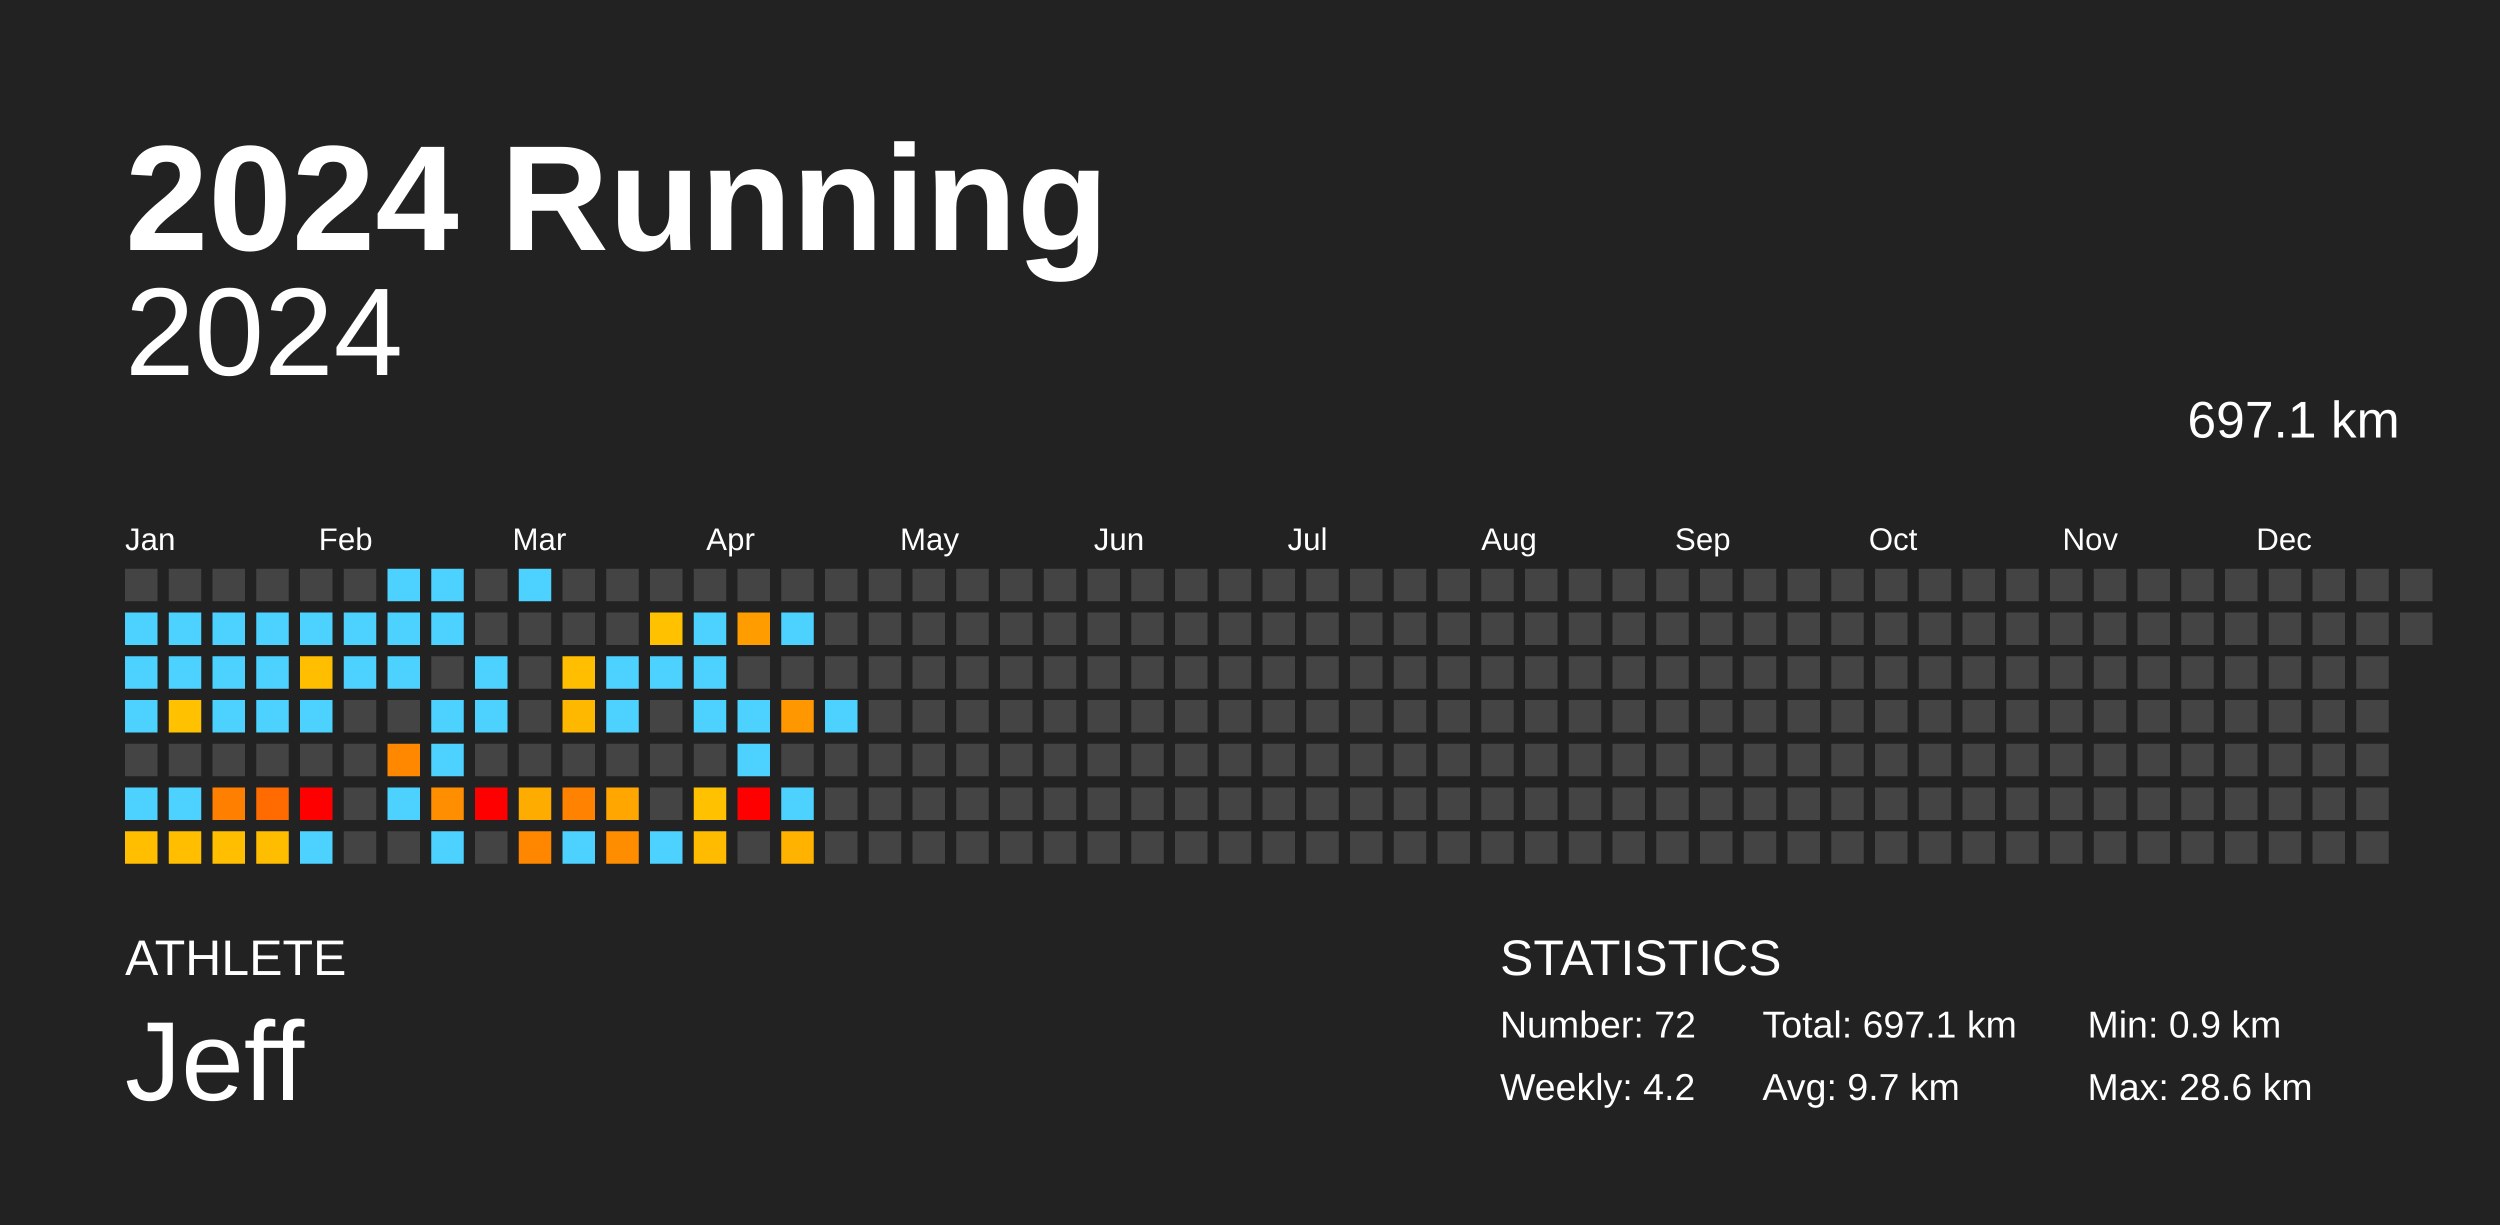
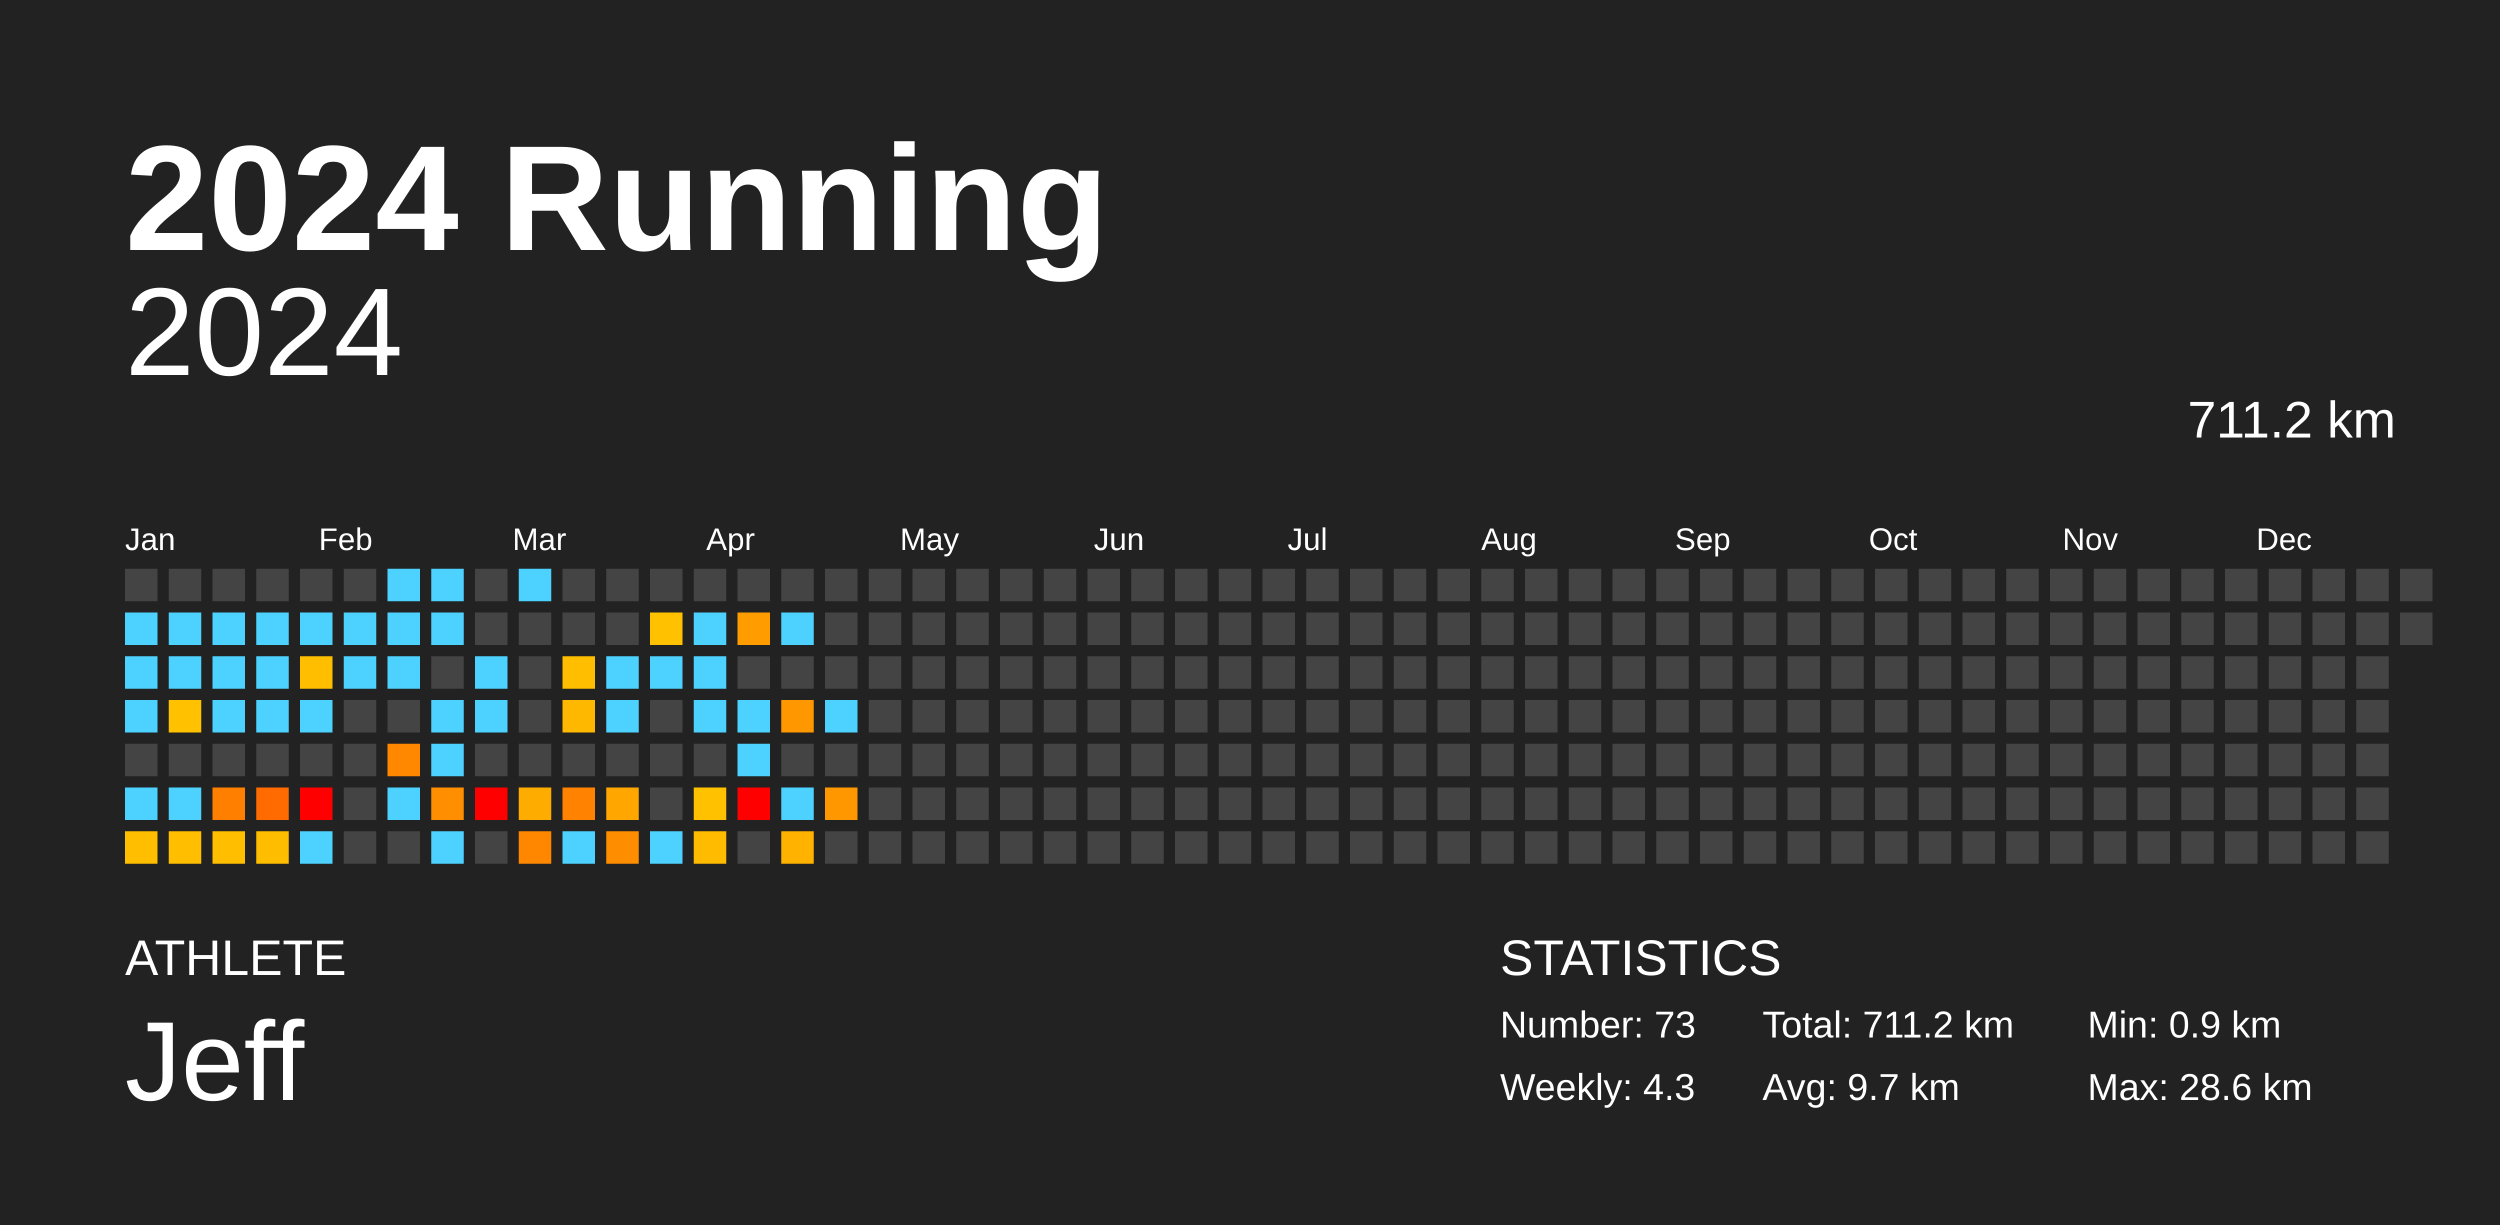
<svg xmlns="http://www.w3.org/2000/svg" baseProfile="full" height="98mm" version="1.1" viewBox="0,0,200,98" width="200mm">
  <defs />
  <rect fill="#222222" height="98" width="200" x="0" y="0" />
  <text fill="#FFFFFF" style="font-size:12px; font-family:Arial; font-weight:bold;" x="10" y="20">2024 Running</text>
  <text fill="#FFFFFF" style="font-size:4px; font-family:Arial" x="10" y="78">ATHLETE</text>
  <text fill="#FFFFFF" style="font-size:9px; font-family:Arial" x="10" y="88">Jeff</text>
  <text fill="#FFFFFF" style="font-size:4px; font-family:Arial" x="120" y="78">STATISTICS</text>
-   <text fill="#FFFFFF" style="font-size:3px; font-family:Arial" x="120" y="83">Number: 72</text>
-   <text fill="#FFFFFF" style="font-size:3px; font-family:Arial" x="120" y="88">Weekly: 4.2</text>
-   <text fill="#FFFFFF" style="font-size:3px; font-family:Arial" x="141" y="83">Total: 697.1 km</text>
+   <text fill="#FFFFFF" style="font-size:3px; font-family:Arial" x="120" y="83">Number: 73</text>
+   <text fill="#FFFFFF" style="font-size:3px; font-family:Arial" x="120" y="88">Weekly: 4.3</text>
+   <text fill="#FFFFFF" style="font-size:3px; font-family:Arial" x="141" y="83">Total: 711.2 km</text>
  <text fill="#FFFFFF" style="font-size:3px; font-family:Arial" x="141" y="88">Avg: 9.7 km</text>
  <text fill="#FFFFFF" style="font-size:3px; font-family:Arial" x="167" y="83">Min: 0.9 km</text>
  <text fill="#FFFFFF" style="font-size:3px; font-family:Arial" x="167" y="88">Max: 28.6 km</text>
  <text alignment-baseline="hanging" fill="#FFFFFF" style="font-size:10.0px; font-family:Arial;" x="10" y="30">2024</text>
-   <text alignment-baseline="hanging" fill="#FFFFFF" style="font-size:4.125px; font-family:Arial;" x="175" y="35">697.1 km</text>
+   <text alignment-baseline="hanging" fill="#FFFFFF" style="font-size:4.125px; font-family:Arial;" x="175" y="35">711.2 km</text>
  <text fill="#FFFFFF" style="font-size:2.5px; font-family:Arial" x="10.0" y="44">Jan</text>
  <text fill="#FFFFFF" style="font-size:2.5px; font-family:Arial" x="25.5" y="44">Feb</text>
  <text fill="#FFFFFF" style="font-size:2.5px; font-family:Arial" x="41.0" y="44">Mar</text>
  <text fill="#FFFFFF" style="font-size:2.5px; font-family:Arial" x="56.5" y="44">Apr</text>
  <text fill="#FFFFFF" style="font-size:2.5px; font-family:Arial" x="72.0" y="44">May</text>
  <text fill="#FFFFFF" style="font-size:2.5px; font-family:Arial" x="87.5" y="44">Jun</text>
  <text fill="#FFFFFF" style="font-size:2.5px; font-family:Arial" x="103.0" y="44">Jul</text>
  <text fill="#FFFFFF" style="font-size:2.5px; font-family:Arial" x="118.5" y="44">Aug</text>
  <text fill="#FFFFFF" style="font-size:2.5px; font-family:Arial" x="134.0" y="44">Sep</text>
  <text fill="#FFFFFF" style="font-size:2.5px; font-family:Arial" x="149.5" y="44">Oct</text>
  <text fill="#FFFFFF" style="font-size:2.5px; font-family:Arial" x="165.0" y="44">Nov</text>
  <text fill="#FFFFFF" style="font-size:2.5px; font-family:Arial" x="180.5" y="44">Dec</text>
  <rect fill="#444444" height="2.6" width="2.6" x="10.0" y="45.5" />
  <rect fill="#4dd2ff" height="2.6" width="2.6" x="10.0" y="49.0" />
  <rect fill="#4dd2ff" height="2.6" width="2.6" x="10.0" y="52.5" />
  <rect fill="#4dd2ff" height="2.6" width="2.6" x="10.0" y="56.0" />
  <rect fill="#444444" height="2.6" width="2.6" x="10.0" y="59.5" />
  <rect fill="#4dd2ff" height="2.6" width="2.6" x="10.0" y="63.0" />
  <rect fill="#ffbe00" height="2.6" width="2.6" x="10.0" y="66.5" />
  <rect fill="#444444" height="2.6" width="2.6" x="13.5" y="45.5" />
  <rect fill="#4dd2ff" height="2.6" width="2.6" x="13.5" y="49.0" />
  <rect fill="#4dd2ff" height="2.6" width="2.6" x="13.5" y="52.5" />
  <rect fill="#ffc100" height="2.6" width="2.6" x="13.5" y="56.0" />
  <rect fill="#444444" height="2.6" width="2.6" x="13.5" y="59.5" />
  <rect fill="#4dd2ff" height="2.6" width="2.6" x="13.5" y="63.0" />
  <rect fill="#ffbf00" height="2.6" width="2.6" x="13.5" y="66.5" />
  <rect fill="#444444" height="2.6" width="2.6" x="17.0" y="45.5" />
  <rect fill="#4dd2ff" height="2.6" width="2.6" x="17.0" y="49.0" />
  <rect fill="#4dd2ff" height="2.6" width="2.6" x="17.0" y="52.5" />
  <rect fill="#4dd2ff" height="2.6" width="2.6" x="17.0" y="56.0" />
  <rect fill="#444444" height="2.6" width="2.6" x="17.0" y="59.5" />
  <rect fill="#ff8000" height="2.6" width="2.6" x="17.0" y="63.0" />
  <rect fill="#ffbf00" height="2.6" width="2.6" x="17.0" y="66.5" />
  <rect fill="#444444" height="2.6" width="2.6" x="20.5" y="45.5" />
  <rect fill="#4dd2ff" height="2.6" width="2.6" x="20.5" y="49.0" />
  <rect fill="#4dd2ff" height="2.6" width="2.6" x="20.5" y="52.5" />
  <rect fill="#4dd2ff" height="2.6" width="2.6" x="20.5" y="56.0" />
  <rect fill="#444444" height="2.6" width="2.6" x="20.5" y="59.5" />
  <rect fill="#ff6b00" height="2.6" width="2.6" x="20.5" y="63.0" />
  <rect fill="#ffbd00" height="2.6" width="2.6" x="20.5" y="66.5" />
  <rect fill="#444444" height="2.6" width="2.6" x="24.0" y="45.5" />
  <rect fill="#4dd2ff" height="2.6" width="2.6" x="24.0" y="49.0" />
  <rect fill="#ffbf00" height="2.6" width="2.6" x="24.0" y="52.5" />
  <rect fill="#4dd2ff" height="2.6" width="2.6" x="24.0" y="56.0" />
  <rect fill="#444444" height="2.6" width="2.6" x="24.0" y="59.5" />
  <rect fill="red" height="2.6" width="2.6" x="24.0" y="63.0" />
  <rect fill="#4dd2ff" height="2.6" width="2.6" x="24.0" y="66.5" />
  <rect fill="#444444" height="2.6" width="2.6" x="27.5" y="45.5" />
  <rect fill="#4dd2ff" height="2.6" width="2.6" x="27.5" y="49.0" />
  <rect fill="#4dd2ff" height="2.6" width="2.6" x="27.5" y="52.5" />
  <rect fill="#444444" height="2.6" width="2.6" x="27.5" y="56.0" />
  <rect fill="#444444" height="2.6" width="2.6" x="27.5" y="59.5" />
  <rect fill="#444444" height="2.6" width="2.6" x="27.5" y="63.0" />
  <rect fill="#444444" height="2.6" width="2.6" x="27.5" y="66.5" />
  <rect fill="#4dd2ff" height="2.6" width="2.6" x="31.0" y="45.5" />
  <rect fill="#4dd2ff" height="2.6" width="2.6" x="31.0" y="49.0" />
  <rect fill="#4dd2ff" height="2.6" width="2.6" x="31.0" y="52.5" />
  <rect fill="#444444" height="2.6" width="2.6" x="31.0" y="56.0" />
  <rect fill="#ff8800" height="2.6" width="2.6" x="31.0" y="59.5" />
  <rect fill="#4dd2ff" height="2.6" width="2.6" x="31.0" y="63.0" />
  <rect fill="#444444" height="2.6" width="2.6" x="31.0" y="66.5" />
  <rect fill="#4dd2ff" height="2.6" width="2.6" x="34.5" y="45.5" />
  <rect fill="#4dd2ff" height="2.6" width="2.6" x="34.5" y="49.0" />
  <rect fill="#444444" height="2.6" width="2.6" x="34.5" y="52.5" />
  <rect fill="#4dd2ff" height="2.6" width="2.6" x="34.5" y="56.0" />
  <rect fill="#4dd2ff" height="2.6" width="2.6" x="34.5" y="59.5" />
  <rect fill="#ff8f00" height="2.6" width="2.6" x="34.5" y="63.0" />
  <rect fill="#4dd2ff" height="2.6" width="2.6" x="34.5" y="66.5" />
  <rect fill="#444444" height="2.6" width="2.6" x="38.0" y="45.5" />
  <rect fill="#444444" height="2.6" width="2.6" x="38.0" y="49.0" />
  <rect fill="#4dd2ff" height="2.6" width="2.6" x="38.0" y="52.5" />
  <rect fill="#4dd2ff" height="2.6" width="2.6" x="38.0" y="56.0" />
  <rect fill="#444444" height="2.6" width="2.6" x="38.0" y="59.5" />
  <rect fill="red" height="2.6" width="2.6" x="38.0" y="63.0" />
  <rect fill="#444444" height="2.6" width="2.6" x="38.0" y="66.5" />
  <rect fill="#4dd2ff" height="2.6" width="2.6" x="41.5" y="45.5" />
  <rect fill="#444444" height="2.6" width="2.6" x="41.5" y="49.0" />
  <rect fill="#444444" height="2.6" width="2.6" x="41.5" y="52.5" />
  <rect fill="#444444" height="2.6" width="2.6" x="41.5" y="56.0" />
  <rect fill="#444444" height="2.6" width="2.6" x="41.5" y="59.5" />
  <rect fill="#ffac00" height="2.6" width="2.6" x="41.5" y="63.0" />
  <rect fill="#ff8700" height="2.6" width="2.6" x="41.5" y="66.5" />
  <rect fill="#444444" height="2.6" width="2.6" x="45.0" y="45.5" />
  <rect fill="#444444" height="2.6" width="2.6" x="45.0" y="49.0" />
  <rect fill="#ffbe00" height="2.6" width="2.6" x="45.0" y="52.5" />
  <rect fill="#ffb800" height="2.6" width="2.6" x="45.0" y="56.0" />
  <rect fill="#444444" height="2.6" width="2.6" x="45.0" y="59.5" />
  <rect fill="#ff8300" height="2.6" width="2.6" x="45.0" y="63.0" />
  <rect fill="#4dd2ff" height="2.6" width="2.6" x="45.0" y="66.5" />
  <rect fill="#444444" height="2.6" width="2.6" x="48.5" y="45.5" />
  <rect fill="#444444" height="2.6" width="2.6" x="48.5" y="49.0" />
  <rect fill="#4dd2ff" height="2.6" width="2.6" x="48.5" y="52.5" />
  <rect fill="#4dd2ff" height="2.6" width="2.6" x="48.5" y="56.0" />
  <rect fill="#444444" height="2.6" width="2.6" x="48.5" y="59.5" />
  <rect fill="#ffa700" height="2.6" width="2.6" x="48.5" y="63.0" />
  <rect fill="#ff8d00" height="2.6" width="2.6" x="48.5" y="66.5" />
  <rect fill="#444444" height="2.6" width="2.6" x="52.0" y="45.5" />
  <rect fill="#ffc100" height="2.6" width="2.6" x="52.0" y="49.0" />
  <rect fill="#4dd2ff" height="2.6" width="2.6" x="52.0" y="52.5" />
  <rect fill="#444444" height="2.6" width="2.6" x="52.0" y="56.0" />
  <rect fill="#444444" height="2.6" width="2.6" x="52.0" y="59.5" />
  <rect fill="#444444" height="2.6" width="2.6" x="52.0" y="63.0" />
  <rect fill="#4dd2ff" height="2.6" width="2.6" x="52.0" y="66.5" />
  <rect fill="#444444" height="2.6" width="2.6" x="55.5" y="45.5" />
  <rect fill="#4dd2ff" height="2.6" width="2.6" x="55.5" y="49.0" />
  <rect fill="#4dd2ff" height="2.6" width="2.6" x="55.5" y="52.5" />
  <rect fill="#4dd2ff" height="2.6" width="2.6" x="55.5" y="56.0" />
  <rect fill="#444444" height="2.6" width="2.6" x="55.5" y="59.5" />
  <rect fill="#ffc100" height="2.6" width="2.6" x="55.5" y="63.0" />
  <rect fill="#ffbb00" height="2.6" width="2.6" x="55.5" y="66.5" />
  <rect fill="#444444" height="2.6" width="2.6" x="59.0" y="45.5" />
  <rect fill="#ff9c00" height="2.6" width="2.6" x="59.0" y="49.0" />
  <rect fill="#444444" height="2.6" width="2.6" x="59.0" y="52.5" />
  <rect fill="#4dd2ff" height="2.6" width="2.6" x="59.0" y="56.0" />
  <rect fill="#4dd2ff" height="2.6" width="2.6" x="59.0" y="59.5" />
  <rect fill="red" height="2.6" width="2.6" x="59.0" y="63.0" />
  <rect fill="#444444" height="2.6" width="2.6" x="59.0" y="66.5" />
  <rect fill="#444444" height="2.6" width="2.6" x="62.5" y="45.5" />
  <rect fill="#4dd2ff" height="2.6" width="2.6" x="62.5" y="49.0" />
  <rect fill="#444444" height="2.6" width="2.6" x="62.5" y="52.5" />
  <rect fill="#ff9800" height="2.6" width="2.6" x="62.5" y="56.0" />
  <rect fill="#444444" height="2.6" width="2.6" x="62.5" y="59.5" />
  <rect fill="#4dd2ff" height="2.6" width="2.6" x="62.5" y="63.0" />
  <rect fill="#ffb200" height="2.6" width="2.6" x="62.5" y="66.5" />
  <rect fill="#444444" height="2.6" width="2.6" x="66.0" y="45.5" />
  <rect fill="#444444" height="2.6" width="2.6" x="66.0" y="49.0" />
  <rect fill="#444444" height="2.6" width="2.6" x="66.0" y="52.5" />
  <rect fill="#4dd2ff" height="2.6" width="2.6" x="66.0" y="56.0" />
  <rect fill="#444444" height="2.6" width="2.6" x="66.0" y="59.5" />
-   <rect fill="#444444" height="2.6" width="2.6" x="66.0" y="63.0" />
+   <rect fill="#ff9800" height="2.6" width="2.6" x="66.0" y="63.0" />
  <rect fill="#444444" height="2.6" width="2.6" x="66.0" y="66.5" />
  <rect fill="#444444" height="2.6" width="2.6" x="69.5" y="45.5" />
  <rect fill="#444444" height="2.6" width="2.6" x="69.5" y="49.0" />
  <rect fill="#444444" height="2.6" width="2.6" x="69.5" y="52.5" />
  <rect fill="#444444" height="2.6" width="2.6" x="69.5" y="56.0" />
  <rect fill="#444444" height="2.6" width="2.6" x="69.5" y="59.5" />
  <rect fill="#444444" height="2.6" width="2.6" x="69.5" y="63.0" />
  <rect fill="#444444" height="2.6" width="2.6" x="69.5" y="66.5" />
  <rect fill="#444444" height="2.6" width="2.6" x="73.0" y="45.5" />
  <rect fill="#444444" height="2.6" width="2.6" x="73.0" y="49.0" />
  <rect fill="#444444" height="2.6" width="2.6" x="73.0" y="52.5" />
  <rect fill="#444444" height="2.6" width="2.6" x="73.0" y="56.0" />
  <rect fill="#444444" height="2.6" width="2.6" x="73.0" y="59.5" />
  <rect fill="#444444" height="2.6" width="2.6" x="73.0" y="63.0" />
  <rect fill="#444444" height="2.6" width="2.6" x="73.0" y="66.5" />
  <rect fill="#444444" height="2.6" width="2.6" x="76.5" y="45.5" />
  <rect fill="#444444" height="2.6" width="2.6" x="76.5" y="49.0" />
  <rect fill="#444444" height="2.6" width="2.6" x="76.5" y="52.5" />
  <rect fill="#444444" height="2.6" width="2.6" x="76.5" y="56.0" />
  <rect fill="#444444" height="2.6" width="2.6" x="76.5" y="59.5" />
  <rect fill="#444444" height="2.6" width="2.6" x="76.5" y="63.0" />
  <rect fill="#444444" height="2.6" width="2.6" x="76.5" y="66.5" />
  <rect fill="#444444" height="2.6" width="2.6" x="80.0" y="45.5" />
  <rect fill="#444444" height="2.6" width="2.6" x="80.0" y="49.0" />
  <rect fill="#444444" height="2.6" width="2.6" x="80.0" y="52.5" />
  <rect fill="#444444" height="2.6" width="2.6" x="80.0" y="56.0" />
  <rect fill="#444444" height="2.6" width="2.6" x="80.0" y="59.5" />
  <rect fill="#444444" height="2.6" width="2.6" x="80.0" y="63.0" />
  <rect fill="#444444" height="2.6" width="2.6" x="80.0" y="66.5" />
  <rect fill="#444444" height="2.6" width="2.6" x="83.5" y="45.5" />
  <rect fill="#444444" height="2.6" width="2.6" x="83.5" y="49.0" />
  <rect fill="#444444" height="2.6" width="2.6" x="83.5" y="52.5" />
  <rect fill="#444444" height="2.6" width="2.6" x="83.5" y="56.0" />
  <rect fill="#444444" height="2.6" width="2.6" x="83.5" y="59.5" />
  <rect fill="#444444" height="2.6" width="2.6" x="83.5" y="63.0" />
  <rect fill="#444444" height="2.6" width="2.6" x="83.5" y="66.5" />
  <rect fill="#444444" height="2.6" width="2.6" x="87.0" y="45.5" />
  <rect fill="#444444" height="2.6" width="2.6" x="87.0" y="49.0" />
  <rect fill="#444444" height="2.6" width="2.6" x="87.0" y="52.5" />
  <rect fill="#444444" height="2.6" width="2.6" x="87.0" y="56.0" />
  <rect fill="#444444" height="2.6" width="2.6" x="87.0" y="59.5" />
  <rect fill="#444444" height="2.6" width="2.6" x="87.0" y="63.0" />
  <rect fill="#444444" height="2.6" width="2.6" x="87.0" y="66.5" />
  <rect fill="#444444" height="2.6" width="2.6" x="90.5" y="45.5" />
  <rect fill="#444444" height="2.6" width="2.6" x="90.5" y="49.0" />
  <rect fill="#444444" height="2.6" width="2.6" x="90.5" y="52.5" />
  <rect fill="#444444" height="2.6" width="2.6" x="90.5" y="56.0" />
  <rect fill="#444444" height="2.6" width="2.6" x="90.5" y="59.5" />
  <rect fill="#444444" height="2.6" width="2.6" x="90.5" y="63.0" />
  <rect fill="#444444" height="2.6" width="2.6" x="90.5" y="66.5" />
  <rect fill="#444444" height="2.6" width="2.6" x="94.0" y="45.5" />
  <rect fill="#444444" height="2.6" width="2.6" x="94.0" y="49.0" />
  <rect fill="#444444" height="2.6" width="2.6" x="94.0" y="52.5" />
  <rect fill="#444444" height="2.6" width="2.6" x="94.0" y="56.0" />
  <rect fill="#444444" height="2.6" width="2.6" x="94.0" y="59.5" />
  <rect fill="#444444" height="2.6" width="2.6" x="94.0" y="63.0" />
  <rect fill="#444444" height="2.6" width="2.6" x="94.0" y="66.5" />
  <rect fill="#444444" height="2.6" width="2.6" x="97.5" y="45.5" />
  <rect fill="#444444" height="2.6" width="2.6" x="97.5" y="49.0" />
  <rect fill="#444444" height="2.6" width="2.6" x="97.5" y="52.5" />
  <rect fill="#444444" height="2.6" width="2.6" x="97.5" y="56.0" />
  <rect fill="#444444" height="2.6" width="2.6" x="97.5" y="59.5" />
  <rect fill="#444444" height="2.6" width="2.6" x="97.5" y="63.0" />
  <rect fill="#444444" height="2.6" width="2.6" x="97.5" y="66.5" />
  <rect fill="#444444" height="2.6" width="2.6" x="101.0" y="45.5" />
  <rect fill="#444444" height="2.6" width="2.6" x="101.0" y="49.0" />
  <rect fill="#444444" height="2.6" width="2.6" x="101.0" y="52.5" />
  <rect fill="#444444" height="2.6" width="2.6" x="101.0" y="56.0" />
  <rect fill="#444444" height="2.6" width="2.6" x="101.0" y="59.5" />
  <rect fill="#444444" height="2.6" width="2.6" x="101.0" y="63.0" />
  <rect fill="#444444" height="2.6" width="2.6" x="101.0" y="66.5" />
  <rect fill="#444444" height="2.6" width="2.6" x="104.5" y="45.5" />
  <rect fill="#444444" height="2.6" width="2.6" x="104.5" y="49.0" />
  <rect fill="#444444" height="2.6" width="2.6" x="104.5" y="52.5" />
  <rect fill="#444444" height="2.6" width="2.6" x="104.5" y="56.0" />
  <rect fill="#444444" height="2.6" width="2.6" x="104.5" y="59.5" />
  <rect fill="#444444" height="2.6" width="2.6" x="104.5" y="63.0" />
  <rect fill="#444444" height="2.6" width="2.6" x="104.5" y="66.5" />
  <rect fill="#444444" height="2.6" width="2.6" x="108.0" y="45.5" />
  <rect fill="#444444" height="2.6" width="2.6" x="108.0" y="49.0" />
  <rect fill="#444444" height="2.6" width="2.6" x="108.0" y="52.5" />
  <rect fill="#444444" height="2.6" width="2.6" x="108.0" y="56.0" />
  <rect fill="#444444" height="2.6" width="2.6" x="108.0" y="59.5" />
  <rect fill="#444444" height="2.6" width="2.6" x="108.0" y="63.0" />
  <rect fill="#444444" height="2.6" width="2.6" x="108.0" y="66.5" />
  <rect fill="#444444" height="2.6" width="2.6" x="111.5" y="45.5" />
  <rect fill="#444444" height="2.6" width="2.6" x="111.5" y="49.0" />
  <rect fill="#444444" height="2.6" width="2.6" x="111.5" y="52.5" />
  <rect fill="#444444" height="2.6" width="2.6" x="111.5" y="56.0" />
  <rect fill="#444444" height="2.6" width="2.6" x="111.5" y="59.5" />
  <rect fill="#444444" height="2.6" width="2.6" x="111.5" y="63.0" />
  <rect fill="#444444" height="2.6" width="2.6" x="111.5" y="66.5" />
  <rect fill="#444444" height="2.6" width="2.6" x="115.0" y="45.5" />
  <rect fill="#444444" height="2.6" width="2.6" x="115.0" y="49.0" />
  <rect fill="#444444" height="2.6" width="2.6" x="115.0" y="52.5" />
  <rect fill="#444444" height="2.6" width="2.6" x="115.0" y="56.0" />
  <rect fill="#444444" height="2.6" width="2.6" x="115.0" y="59.5" />
  <rect fill="#444444" height="2.6" width="2.6" x="115.0" y="63.0" />
  <rect fill="#444444" height="2.6" width="2.6" x="115.0" y="66.5" />
  <rect fill="#444444" height="2.6" width="2.6" x="118.5" y="45.5" />
  <rect fill="#444444" height="2.6" width="2.6" x="118.5" y="49.0" />
  <rect fill="#444444" height="2.6" width="2.6" x="118.5" y="52.5" />
  <rect fill="#444444" height="2.6" width="2.6" x="118.5" y="56.0" />
  <rect fill="#444444" height="2.6" width="2.6" x="118.5" y="59.5" />
  <rect fill="#444444" height="2.6" width="2.6" x="118.5" y="63.0" />
  <rect fill="#444444" height="2.6" width="2.6" x="118.5" y="66.5" />
  <rect fill="#444444" height="2.6" width="2.6" x="122.0" y="45.5" />
  <rect fill="#444444" height="2.6" width="2.6" x="122.0" y="49.0" />
  <rect fill="#444444" height="2.6" width="2.6" x="122.0" y="52.5" />
  <rect fill="#444444" height="2.6" width="2.6" x="122.0" y="56.0" />
  <rect fill="#444444" height="2.6" width="2.6" x="122.0" y="59.5" />
  <rect fill="#444444" height="2.6" width="2.6" x="122.0" y="63.0" />
  <rect fill="#444444" height="2.6" width="2.6" x="122.0" y="66.5" />
  <rect fill="#444444" height="2.6" width="2.6" x="125.5" y="45.5" />
  <rect fill="#444444" height="2.6" width="2.6" x="125.5" y="49.0" />
  <rect fill="#444444" height="2.6" width="2.6" x="125.5" y="52.5" />
  <rect fill="#444444" height="2.6" width="2.6" x="125.5" y="56.0" />
  <rect fill="#444444" height="2.6" width="2.6" x="125.5" y="59.5" />
  <rect fill="#444444" height="2.6" width="2.6" x="125.5" y="63.0" />
  <rect fill="#444444" height="2.6" width="2.6" x="125.5" y="66.5" />
  <rect fill="#444444" height="2.6" width="2.6" x="129.0" y="45.5" />
  <rect fill="#444444" height="2.6" width="2.6" x="129.0" y="49.0" />
  <rect fill="#444444" height="2.6" width="2.6" x="129.0" y="52.5" />
  <rect fill="#444444" height="2.6" width="2.6" x="129.0" y="56.0" />
  <rect fill="#444444" height="2.6" width="2.6" x="129.0" y="59.5" />
  <rect fill="#444444" height="2.6" width="2.6" x="129.0" y="63.0" />
  <rect fill="#444444" height="2.6" width="2.6" x="129.0" y="66.5" />
  <rect fill="#444444" height="2.6" width="2.6" x="132.5" y="45.5" />
  <rect fill="#444444" height="2.6" width="2.6" x="132.5" y="49.0" />
  <rect fill="#444444" height="2.6" width="2.6" x="132.5" y="52.5" />
  <rect fill="#444444" height="2.6" width="2.6" x="132.5" y="56.0" />
  <rect fill="#444444" height="2.6" width="2.6" x="132.5" y="59.5" />
  <rect fill="#444444" height="2.6" width="2.6" x="132.5" y="63.0" />
  <rect fill="#444444" height="2.6" width="2.6" x="132.5" y="66.5" />
  <rect fill="#444444" height="2.6" width="2.6" x="136.0" y="45.5" />
  <rect fill="#444444" height="2.6" width="2.6" x="136.0" y="49.0" />
  <rect fill="#444444" height="2.6" width="2.6" x="136.0" y="52.5" />
  <rect fill="#444444" height="2.6" width="2.6" x="136.0" y="56.0" />
  <rect fill="#444444" height="2.6" width="2.6" x="136.0" y="59.5" />
  <rect fill="#444444" height="2.6" width="2.6" x="136.0" y="63.0" />
  <rect fill="#444444" height="2.6" width="2.6" x="136.0" y="66.5" />
  <rect fill="#444444" height="2.6" width="2.6" x="139.5" y="45.5" />
  <rect fill="#444444" height="2.6" width="2.6" x="139.5" y="49.0" />
  <rect fill="#444444" height="2.6" width="2.6" x="139.5" y="52.5" />
  <rect fill="#444444" height="2.6" width="2.6" x="139.5" y="56.0" />
  <rect fill="#444444" height="2.6" width="2.6" x="139.5" y="59.5" />
  <rect fill="#444444" height="2.6" width="2.6" x="139.5" y="63.0" />
  <rect fill="#444444" height="2.6" width="2.6" x="139.5" y="66.5" />
  <rect fill="#444444" height="2.6" width="2.6" x="143.0" y="45.5" />
  <rect fill="#444444" height="2.6" width="2.6" x="143.0" y="49.0" />
  <rect fill="#444444" height="2.6" width="2.6" x="143.0" y="52.5" />
  <rect fill="#444444" height="2.6" width="2.6" x="143.0" y="56.0" />
  <rect fill="#444444" height="2.6" width="2.6" x="143.0" y="59.5" />
  <rect fill="#444444" height="2.6" width="2.6" x="143.0" y="63.0" />
  <rect fill="#444444" height="2.6" width="2.6" x="143.0" y="66.5" />
  <rect fill="#444444" height="2.6" width="2.6" x="146.5" y="45.5" />
  <rect fill="#444444" height="2.6" width="2.6" x="146.5" y="49.0" />
  <rect fill="#444444" height="2.6" width="2.6" x="146.5" y="52.5" />
  <rect fill="#444444" height="2.6" width="2.6" x="146.5" y="56.0" />
  <rect fill="#444444" height="2.6" width="2.6" x="146.5" y="59.5" />
  <rect fill="#444444" height="2.6" width="2.6" x="146.5" y="63.0" />
  <rect fill="#444444" height="2.6" width="2.6" x="146.5" y="66.5" />
  <rect fill="#444444" height="2.6" width="2.6" x="150.0" y="45.5" />
  <rect fill="#444444" height="2.6" width="2.6" x="150.0" y="49.0" />
  <rect fill="#444444" height="2.6" width="2.6" x="150.0" y="52.5" />
  <rect fill="#444444" height="2.6" width="2.6" x="150.0" y="56.0" />
  <rect fill="#444444" height="2.6" width="2.6" x="150.0" y="59.5" />
  <rect fill="#444444" height="2.6" width="2.6" x="150.0" y="63.0" />
  <rect fill="#444444" height="2.6" width="2.6" x="150.0" y="66.5" />
  <rect fill="#444444" height="2.6" width="2.6" x="153.5" y="45.5" />
  <rect fill="#444444" height="2.6" width="2.6" x="153.5" y="49.0" />
  <rect fill="#444444" height="2.6" width="2.6" x="153.5" y="52.5" />
  <rect fill="#444444" height="2.6" width="2.6" x="153.5" y="56.0" />
  <rect fill="#444444" height="2.6" width="2.6" x="153.5" y="59.5" />
  <rect fill="#444444" height="2.6" width="2.6" x="153.5" y="63.0" />
  <rect fill="#444444" height="2.6" width="2.6" x="153.5" y="66.5" />
  <rect fill="#444444" height="2.6" width="2.6" x="157.0" y="45.5" />
  <rect fill="#444444" height="2.6" width="2.6" x="157.0" y="49.0" />
  <rect fill="#444444" height="2.6" width="2.6" x="157.0" y="52.5" />
  <rect fill="#444444" height="2.6" width="2.6" x="157.0" y="56.0" />
  <rect fill="#444444" height="2.6" width="2.6" x="157.0" y="59.5" />
  <rect fill="#444444" height="2.6" width="2.6" x="157.0" y="63.0" />
  <rect fill="#444444" height="2.6" width="2.6" x="157.0" y="66.5" />
  <rect fill="#444444" height="2.6" width="2.6" x="160.5" y="45.5" />
  <rect fill="#444444" height="2.6" width="2.6" x="160.5" y="49.0" />
  <rect fill="#444444" height="2.6" width="2.6" x="160.5" y="52.5" />
  <rect fill="#444444" height="2.6" width="2.6" x="160.5" y="56.0" />
  <rect fill="#444444" height="2.6" width="2.6" x="160.5" y="59.5" />
  <rect fill="#444444" height="2.6" width="2.6" x="160.5" y="63.0" />
  <rect fill="#444444" height="2.6" width="2.6" x="160.5" y="66.5" />
  <rect fill="#444444" height="2.6" width="2.6" x="164.0" y="45.5" />
  <rect fill="#444444" height="2.6" width="2.6" x="164.0" y="49.0" />
  <rect fill="#444444" height="2.6" width="2.6" x="164.0" y="52.5" />
  <rect fill="#444444" height="2.6" width="2.6" x="164.0" y="56.0" />
  <rect fill="#444444" height="2.6" width="2.6" x="164.0" y="59.5" />
  <rect fill="#444444" height="2.6" width="2.6" x="164.0" y="63.0" />
  <rect fill="#444444" height="2.6" width="2.6" x="164.0" y="66.5" />
  <rect fill="#444444" height="2.6" width="2.6" x="167.5" y="45.5" />
  <rect fill="#444444" height="2.6" width="2.6" x="167.5" y="49.0" />
  <rect fill="#444444" height="2.6" width="2.6" x="167.5" y="52.5" />
  <rect fill="#444444" height="2.6" width="2.6" x="167.5" y="56.0" />
  <rect fill="#444444" height="2.6" width="2.6" x="167.5" y="59.5" />
  <rect fill="#444444" height="2.6" width="2.6" x="167.5" y="63.0" />
  <rect fill="#444444" height="2.6" width="2.6" x="167.5" y="66.5" />
  <rect fill="#444444" height="2.6" width="2.6" x="171.0" y="45.5" />
  <rect fill="#444444" height="2.6" width="2.6" x="171.0" y="49.0" />
  <rect fill="#444444" height="2.6" width="2.6" x="171.0" y="52.5" />
  <rect fill="#444444" height="2.6" width="2.6" x="171.0" y="56.0" />
  <rect fill="#444444" height="2.6" width="2.6" x="171.0" y="59.5" />
  <rect fill="#444444" height="2.6" width="2.6" x="171.0" y="63.0" />
  <rect fill="#444444" height="2.6" width="2.6" x="171.0" y="66.5" />
  <rect fill="#444444" height="2.6" width="2.6" x="174.5" y="45.5" />
  <rect fill="#444444" height="2.6" width="2.6" x="174.5" y="49.0" />
  <rect fill="#444444" height="2.6" width="2.6" x="174.5" y="52.5" />
  <rect fill="#444444" height="2.6" width="2.6" x="174.5" y="56.0" />
  <rect fill="#444444" height="2.6" width="2.6" x="174.5" y="59.5" />
  <rect fill="#444444" height="2.6" width="2.6" x="174.5" y="63.0" />
  <rect fill="#444444" height="2.6" width="2.6" x="174.5" y="66.5" />
  <rect fill="#444444" height="2.6" width="2.6" x="178.0" y="45.5" />
  <rect fill="#444444" height="2.6" width="2.6" x="178.0" y="49.0" />
  <rect fill="#444444" height="2.6" width="2.6" x="178.0" y="52.5" />
  <rect fill="#444444" height="2.6" width="2.6" x="178.0" y="56.0" />
  <rect fill="#444444" height="2.6" width="2.6" x="178.0" y="59.5" />
  <rect fill="#444444" height="2.6" width="2.6" x="178.0" y="63.0" />
  <rect fill="#444444" height="2.6" width="2.6" x="178.0" y="66.5" />
  <rect fill="#444444" height="2.6" width="2.6" x="181.5" y="45.5" />
  <rect fill="#444444" height="2.6" width="2.6" x="181.5" y="49.0" />
  <rect fill="#444444" height="2.6" width="2.6" x="181.5" y="52.5" />
  <rect fill="#444444" height="2.6" width="2.6" x="181.5" y="56.0" />
  <rect fill="#444444" height="2.6" width="2.6" x="181.5" y="59.5" />
  <rect fill="#444444" height="2.6" width="2.6" x="181.5" y="63.0" />
  <rect fill="#444444" height="2.6" width="2.6" x="181.5" y="66.5" />
  <rect fill="#444444" height="2.6" width="2.6" x="185.0" y="45.5" />
  <rect fill="#444444" height="2.6" width="2.6" x="185.0" y="49.0" />
  <rect fill="#444444" height="2.6" width="2.6" x="185.0" y="52.5" />
  <rect fill="#444444" height="2.6" width="2.6" x="185.0" y="56.0" />
  <rect fill="#444444" height="2.6" width="2.6" x="185.0" y="59.5" />
  <rect fill="#444444" height="2.6" width="2.6" x="185.0" y="63.0" />
  <rect fill="#444444" height="2.6" width="2.6" x="185.0" y="66.5" />
  <rect fill="#444444" height="2.6" width="2.6" x="188.5" y="45.5" />
  <rect fill="#444444" height="2.6" width="2.6" x="188.5" y="49.0" />
  <rect fill="#444444" height="2.6" width="2.6" x="188.5" y="52.5" />
  <rect fill="#444444" height="2.6" width="2.6" x="188.5" y="56.0" />
  <rect fill="#444444" height="2.6" width="2.6" x="188.5" y="59.5" />
  <rect fill="#444444" height="2.6" width="2.6" x="188.5" y="63.0" />
  <rect fill="#444444" height="2.6" width="2.6" x="188.5" y="66.5" />
  <rect fill="#444444" height="2.6" width="2.6" x="192.0" y="45.5" />
  <rect fill="#444444" height="2.6" width="2.6" x="192.0" y="49.0" />
</svg>
